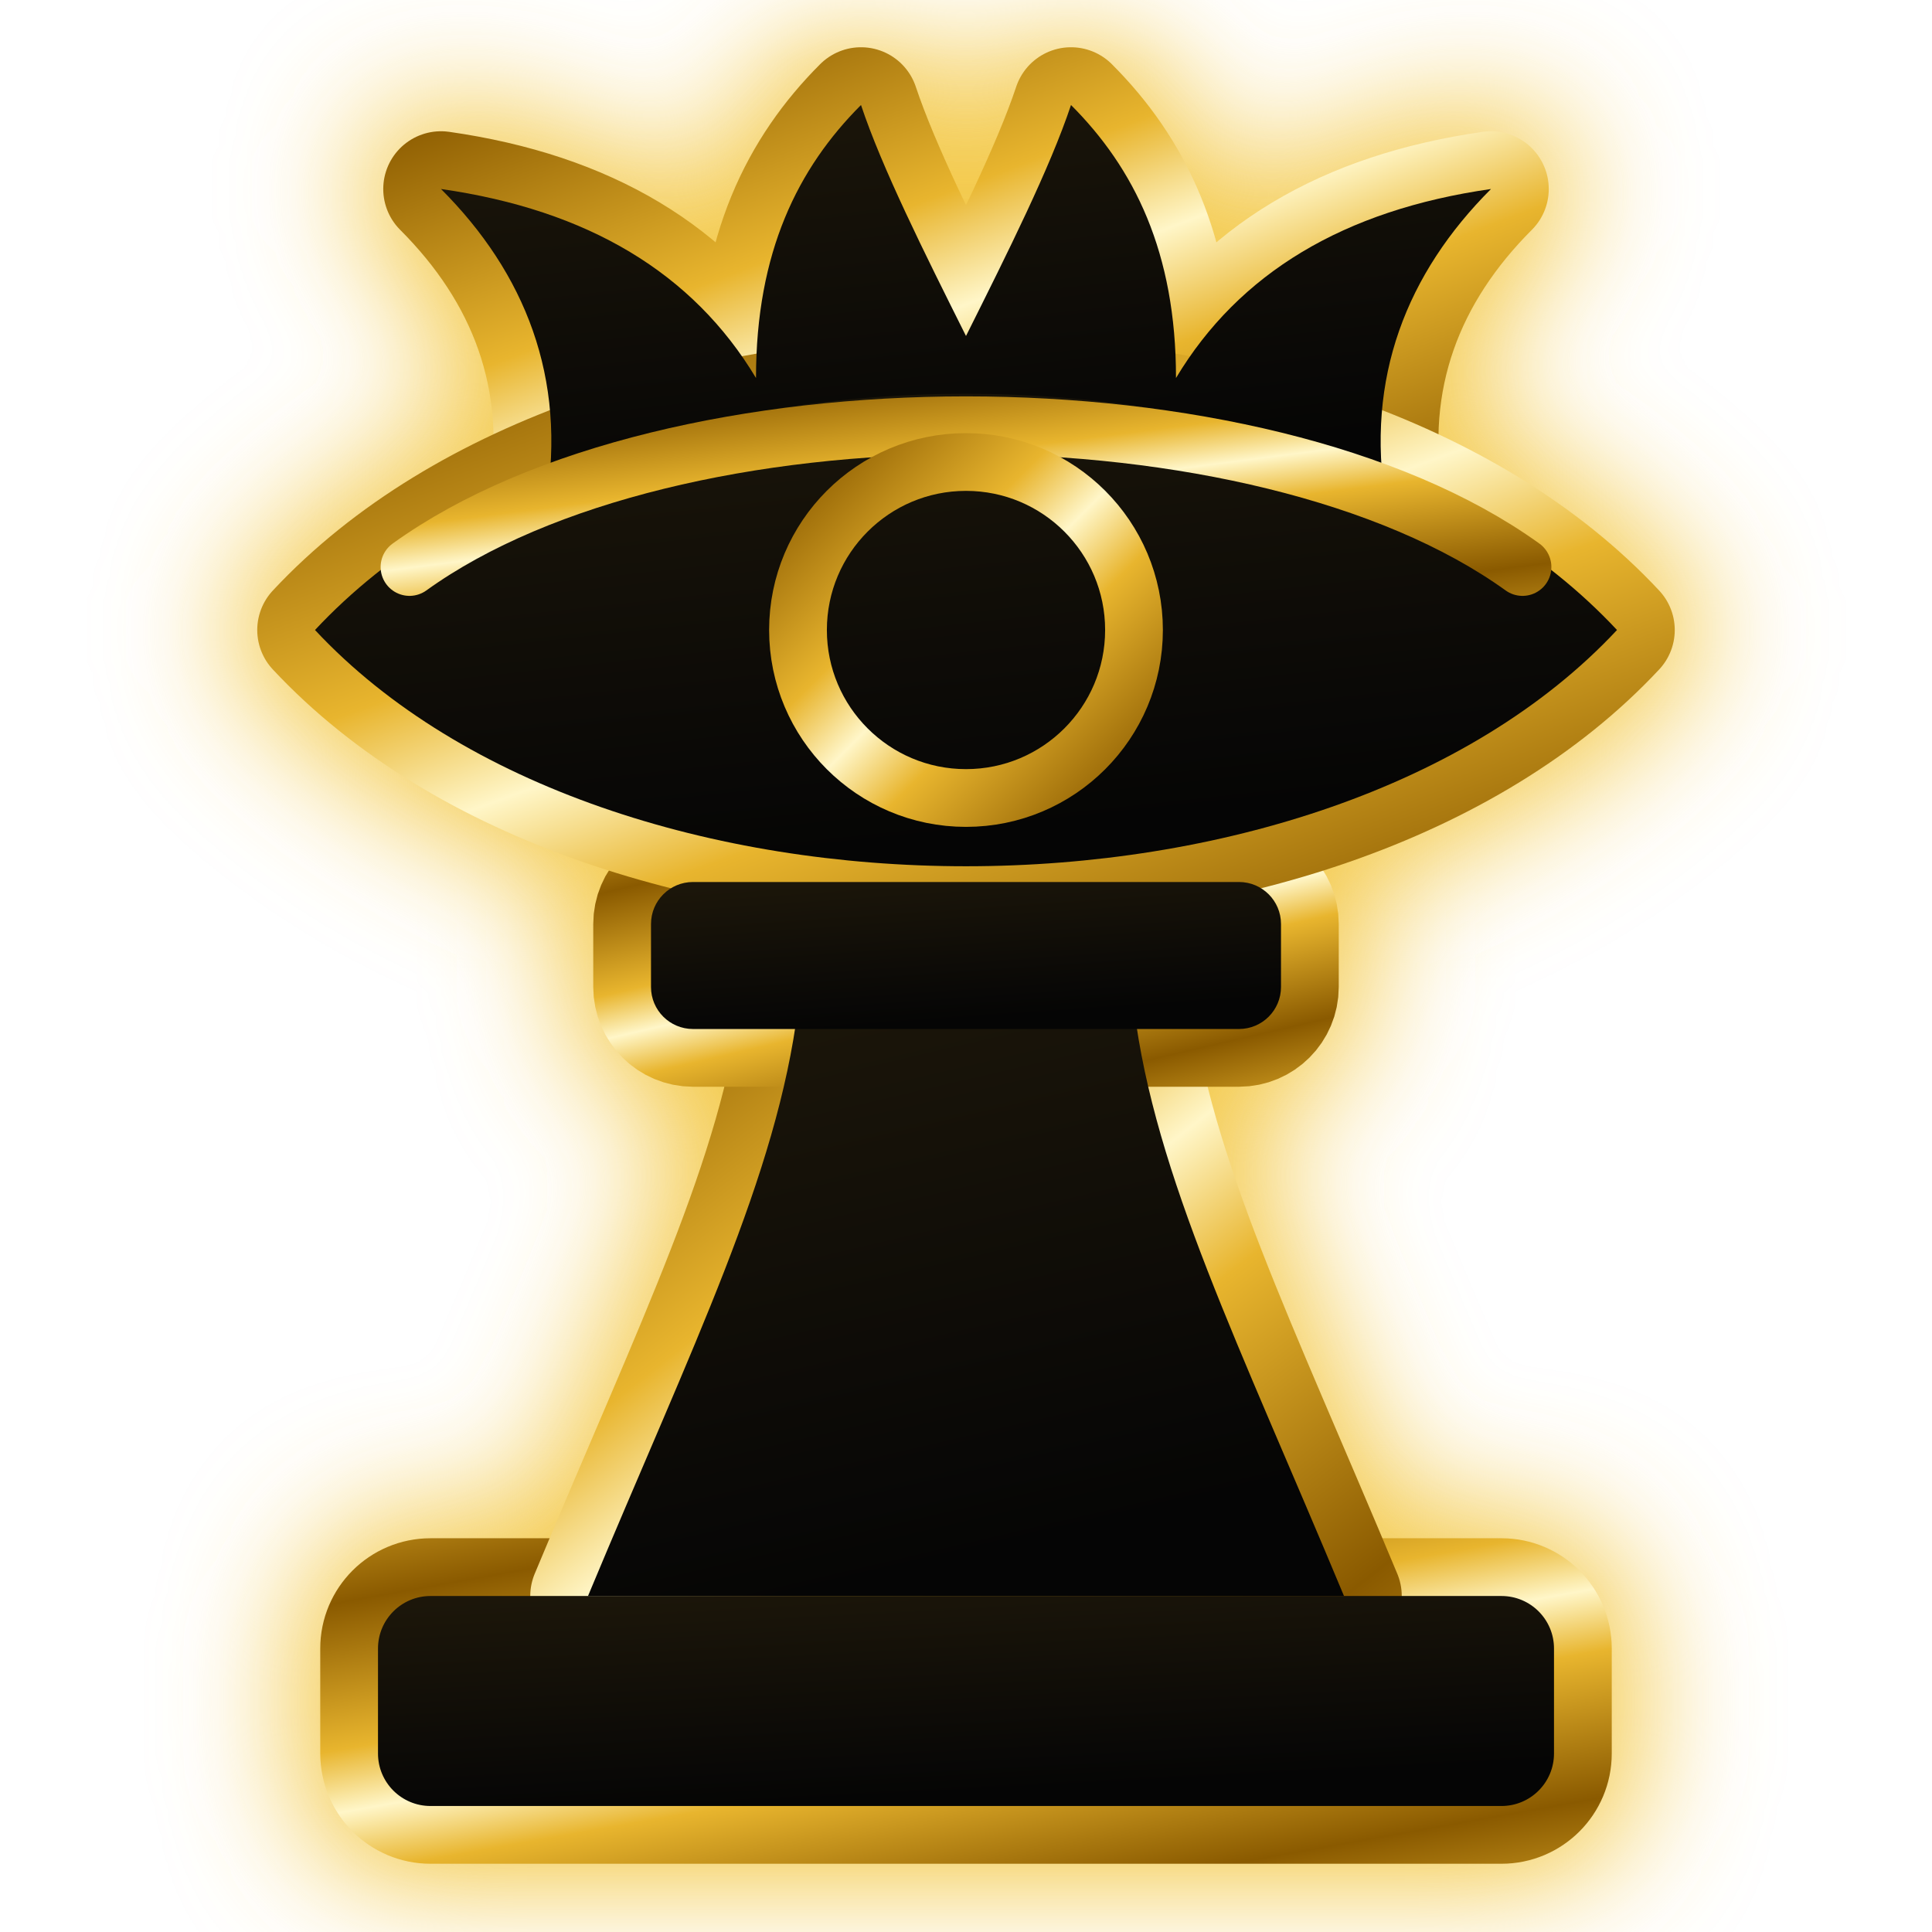
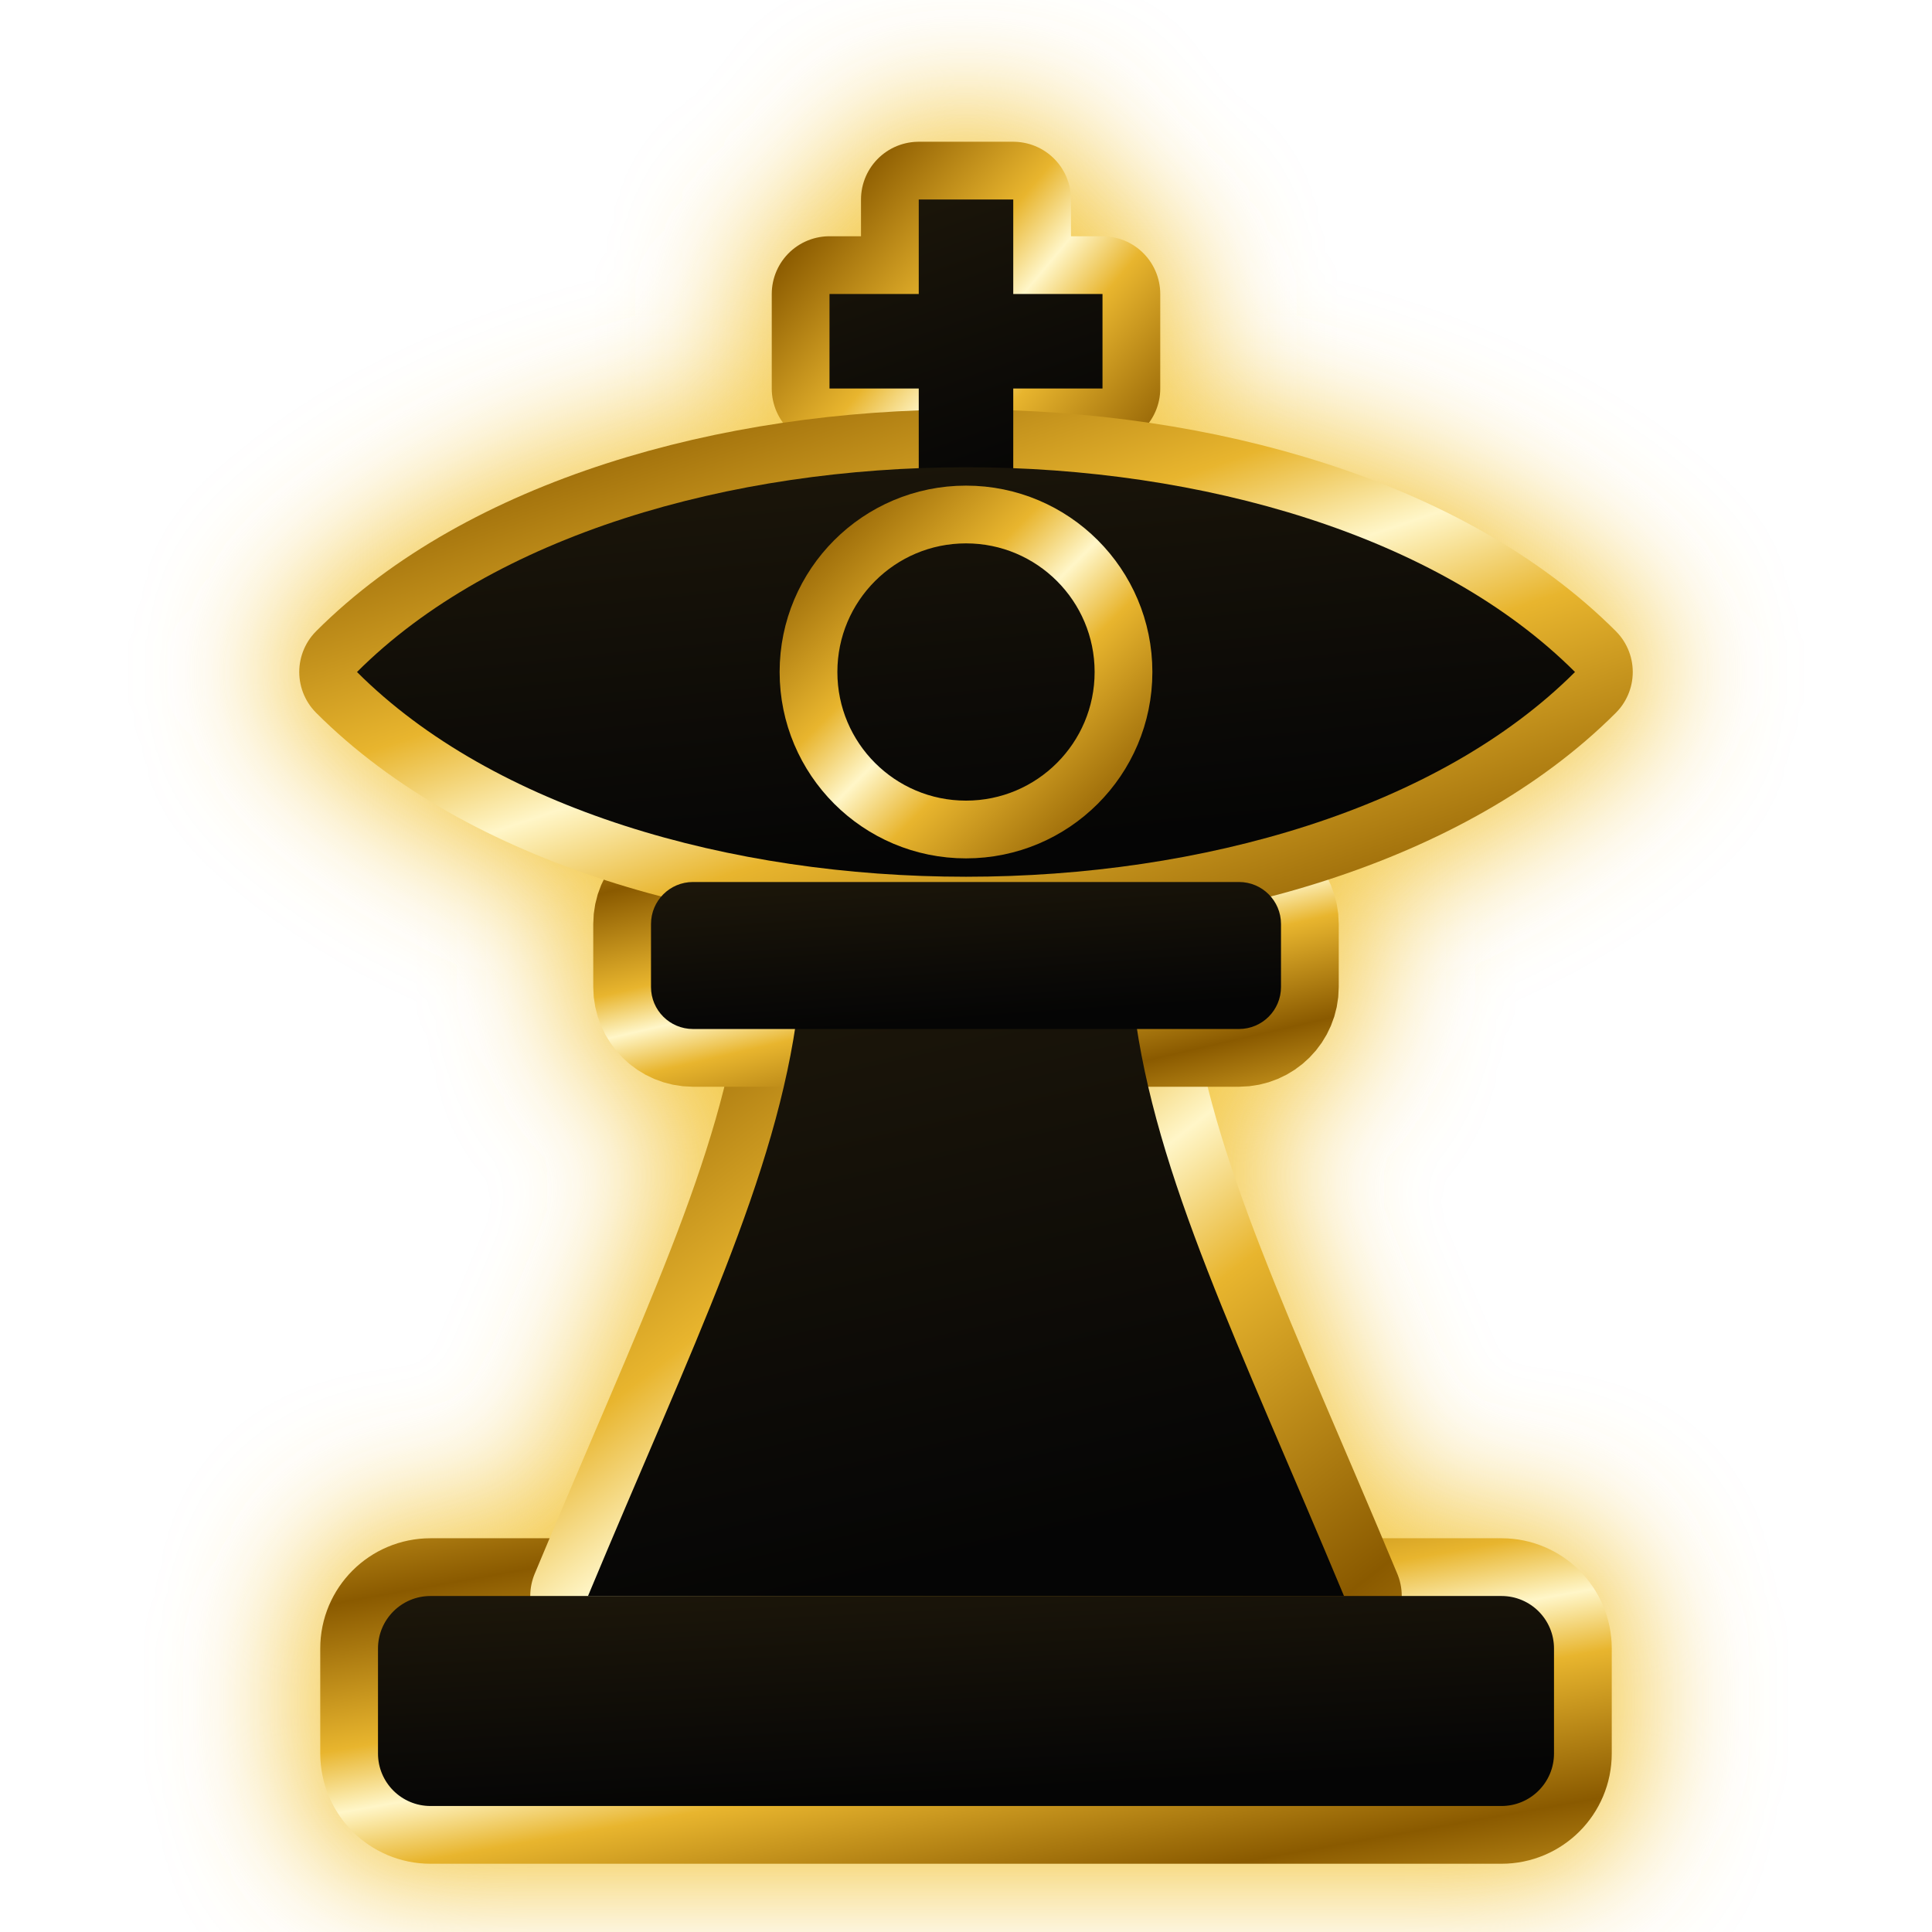
<svg xmlns="http://www.w3.org/2000/svg" viewBox="4 2 92 92">
  <defs>
    <clipPath id="kbEc">
      <rect x="22" y="78" width="56" height="10" rx="2.5" />
      <path d="M32 78 C37 66 41 58 42 50 H58 C59 58 63 66 68 78 Z" />
      <rect x="35" y="44" width="30" height="7" rx="2" />
-       <path d="M30 26 C31 20 29 15 25 11 C32 12 37 15 40 20 C40 14 42 10 45 7 C46 10 48 14 50 18 C52 14 54 10 55 7 C58 10 60 14 60 20 C63 15 68 12 75 11 C71 15 69 20 70 26 Z" />
-       <path d="M19 32 C33 17 67 17 81 32 C67 47 33 47 19 32 Z" />
+       <path d="M47.75 27 V20.5 H43.5 V16 H47.75 V11.5 H52.25 V16 H56.5 V20.5 H52.25 V27 Z" />
+       <path d="M21 34 C34 21 66 21 79 34 C66 47 34 47 21 34 Z" />
    </clipPath>
    <linearGradient id="kbEg" x1="0" y1="0" x2="1" y2="1" spreadMethod="reflect">
      <stop offset="0" stop-color="#8a5a00" />
      <stop offset=".35" stop-color="#e8b52e" />
      <stop offset=".5" stop-color="#fff6c8" />
      <stop offset=".65" stop-color="#e8b52e" />
      <stop offset="1" stop-color="#8a5a00" />
      <animateTransform attributeName="gradientTransform" type="translate" values="-1 -1;1 1" dur="4s" begin="-0.0s" repeatCount="indefinite" />
    </linearGradient>
    <linearGradient id="kbEb" x1="0" y1="0" x2=".3" y2="1">
      <stop offset="0" stop-color="#1d170a" />
      <stop offset="1" stop-color="#050505" />
    </linearGradient>
    <filter id="kbEf" x="-30%" y="-30%" width="160%" height="160%">
      <feGaussianBlur stdDeviation="3" />
    </filter>
  </defs>
  <g fill="none" stroke="#f3c94a" stroke-width="8" stroke-linejoin="round" filter="url(#kbEf)">
    <rect x="22" y="78" width="56" height="10" rx="2.5" />
    <path d="M32 78 C37 66 41 58 42 50 H58 C59 58 63 66 68 78 Z" />
    <rect x="35" y="44" width="30" height="7" rx="2" />
-     <path d="M30 26 C31 20 29 15 25 11 C32 12 37 15 40 20 C40 14 42 10 45 7 C46 10 48 14 50 18 C52 14 54 10 55 7 C58 10 60 14 60 20 C63 15 68 12 75 11 C71 15 69 20 70 26 Z" />
-     <path d="M19 32 C33 17 67 17 81 32 C67 47 33 47 19 32 Z" />
+     <path d="M47.75 27 V20.5 H43.5 V16 H47.75 V11.5 H52.25 V16 H56.5 V20.5 H52.25 V27 Z" />
+     <path d="M21 34 C34 21 66 21 79 34 C66 47 34 47 21 34 Z" />
    <animate attributeName="opacity" values=".25;.8;.25" dur="3.2s" repeatCount="indefinite" />
  </g>
  <g fill="url(#kbEg)" stroke="url(#kbEg)" stroke-width="5.5" stroke-linejoin="round">
    <rect x="22" y="78" width="56" height="10" rx="2.5" />
    <path d="M32 78 C37 66 41 58 42 50 H58 C59 58 63 66 68 78 Z" />
    <rect x="35" y="44" width="30" height="7" rx="2" />
-     <path d="M30 26 C31 20 29 15 25 11 C32 12 37 15 40 20 C40 14 42 10 45 7 C46 10 48 14 50 18 C52 14 54 10 55 7 C58 10 60 14 60 20 C63 15 68 12 75 11 C71 15 69 20 70 26 Z" />
-     <path d="M19 32 C33 17 67 17 81 32 C67 47 33 47 19 32 Z" />
+     <path d="M47.75 27 V20.5 H43.5 V16 H47.75 V11.5 H52.25 V16 H56.5 V20.5 H52.25 V27 Z" />
+     <path d="M21 34 C34 21 66 21 79 34 C66 47 34 47 21 34 Z" />
  </g>
  <g fill="url(#kbEb)">
    <rect x="22" y="78" width="56" height="10" rx="2.5" />
    <path d="M32 78 C37 66 41 58 42 50 H58 C59 58 63 66 68 78 Z" />
    <rect x="35" y="44" width="30" height="7" rx="2" />
-     <path d="M30 26 C31 20 29 15 25 11 C32 12 37 15 40 20 C40 14 42 10 45 7 C46 10 48 14 50 18 C52 14 54 10 55 7 C58 10 60 14 60 20 C63 15 68 12 75 11 C71 15 69 20 70 26 Z" />
-     <path d="M19 32 C33 17 67 17 81 32 C67 47 33 47 19 32 Z" />
+     <path d="M47.75 27 V20.5 H43.5 V16 H47.75 V11.5 H52.25 V16 H56.5 V20.5 H52.25 V27 Z" />
+     <path d="M21 34 C34 21 66 21 79 34 C66 47 34 47 21 34 Z" />
  </g>
  <g clip-path="url(#kbEc)">
    <rect x="-40" y="-10" width="16" height="120" fill="#fff6c8" opacity="0.22" transform="skewX(-20)">
      <animate attributeName="x" values="-40;-40;130" keyTimes="0;.7;1" dur="6s" begin="-0.0s" repeatCount="indefinite" />
    </rect>
  </g>
  <g fill="none" stroke="url(#kbEg)" stroke-width="2.75" stroke-linecap="round">
    <path d="M22 78 H78" />
    <path d="M35 51 H65" />
-     <path d="M23.5 29 C36 20 64 20 76.5 29" />
-     <circle cx="50" cy="32" r="8" />
-     <path d="M50 25.5 V38.5" stroke-width="4.5" />
+     <circle cx="50" cy="34" r="7.5" />
+     <path d="M50 28.5 V39.5" stroke-width="4.5" />
  </g>
</svg>
